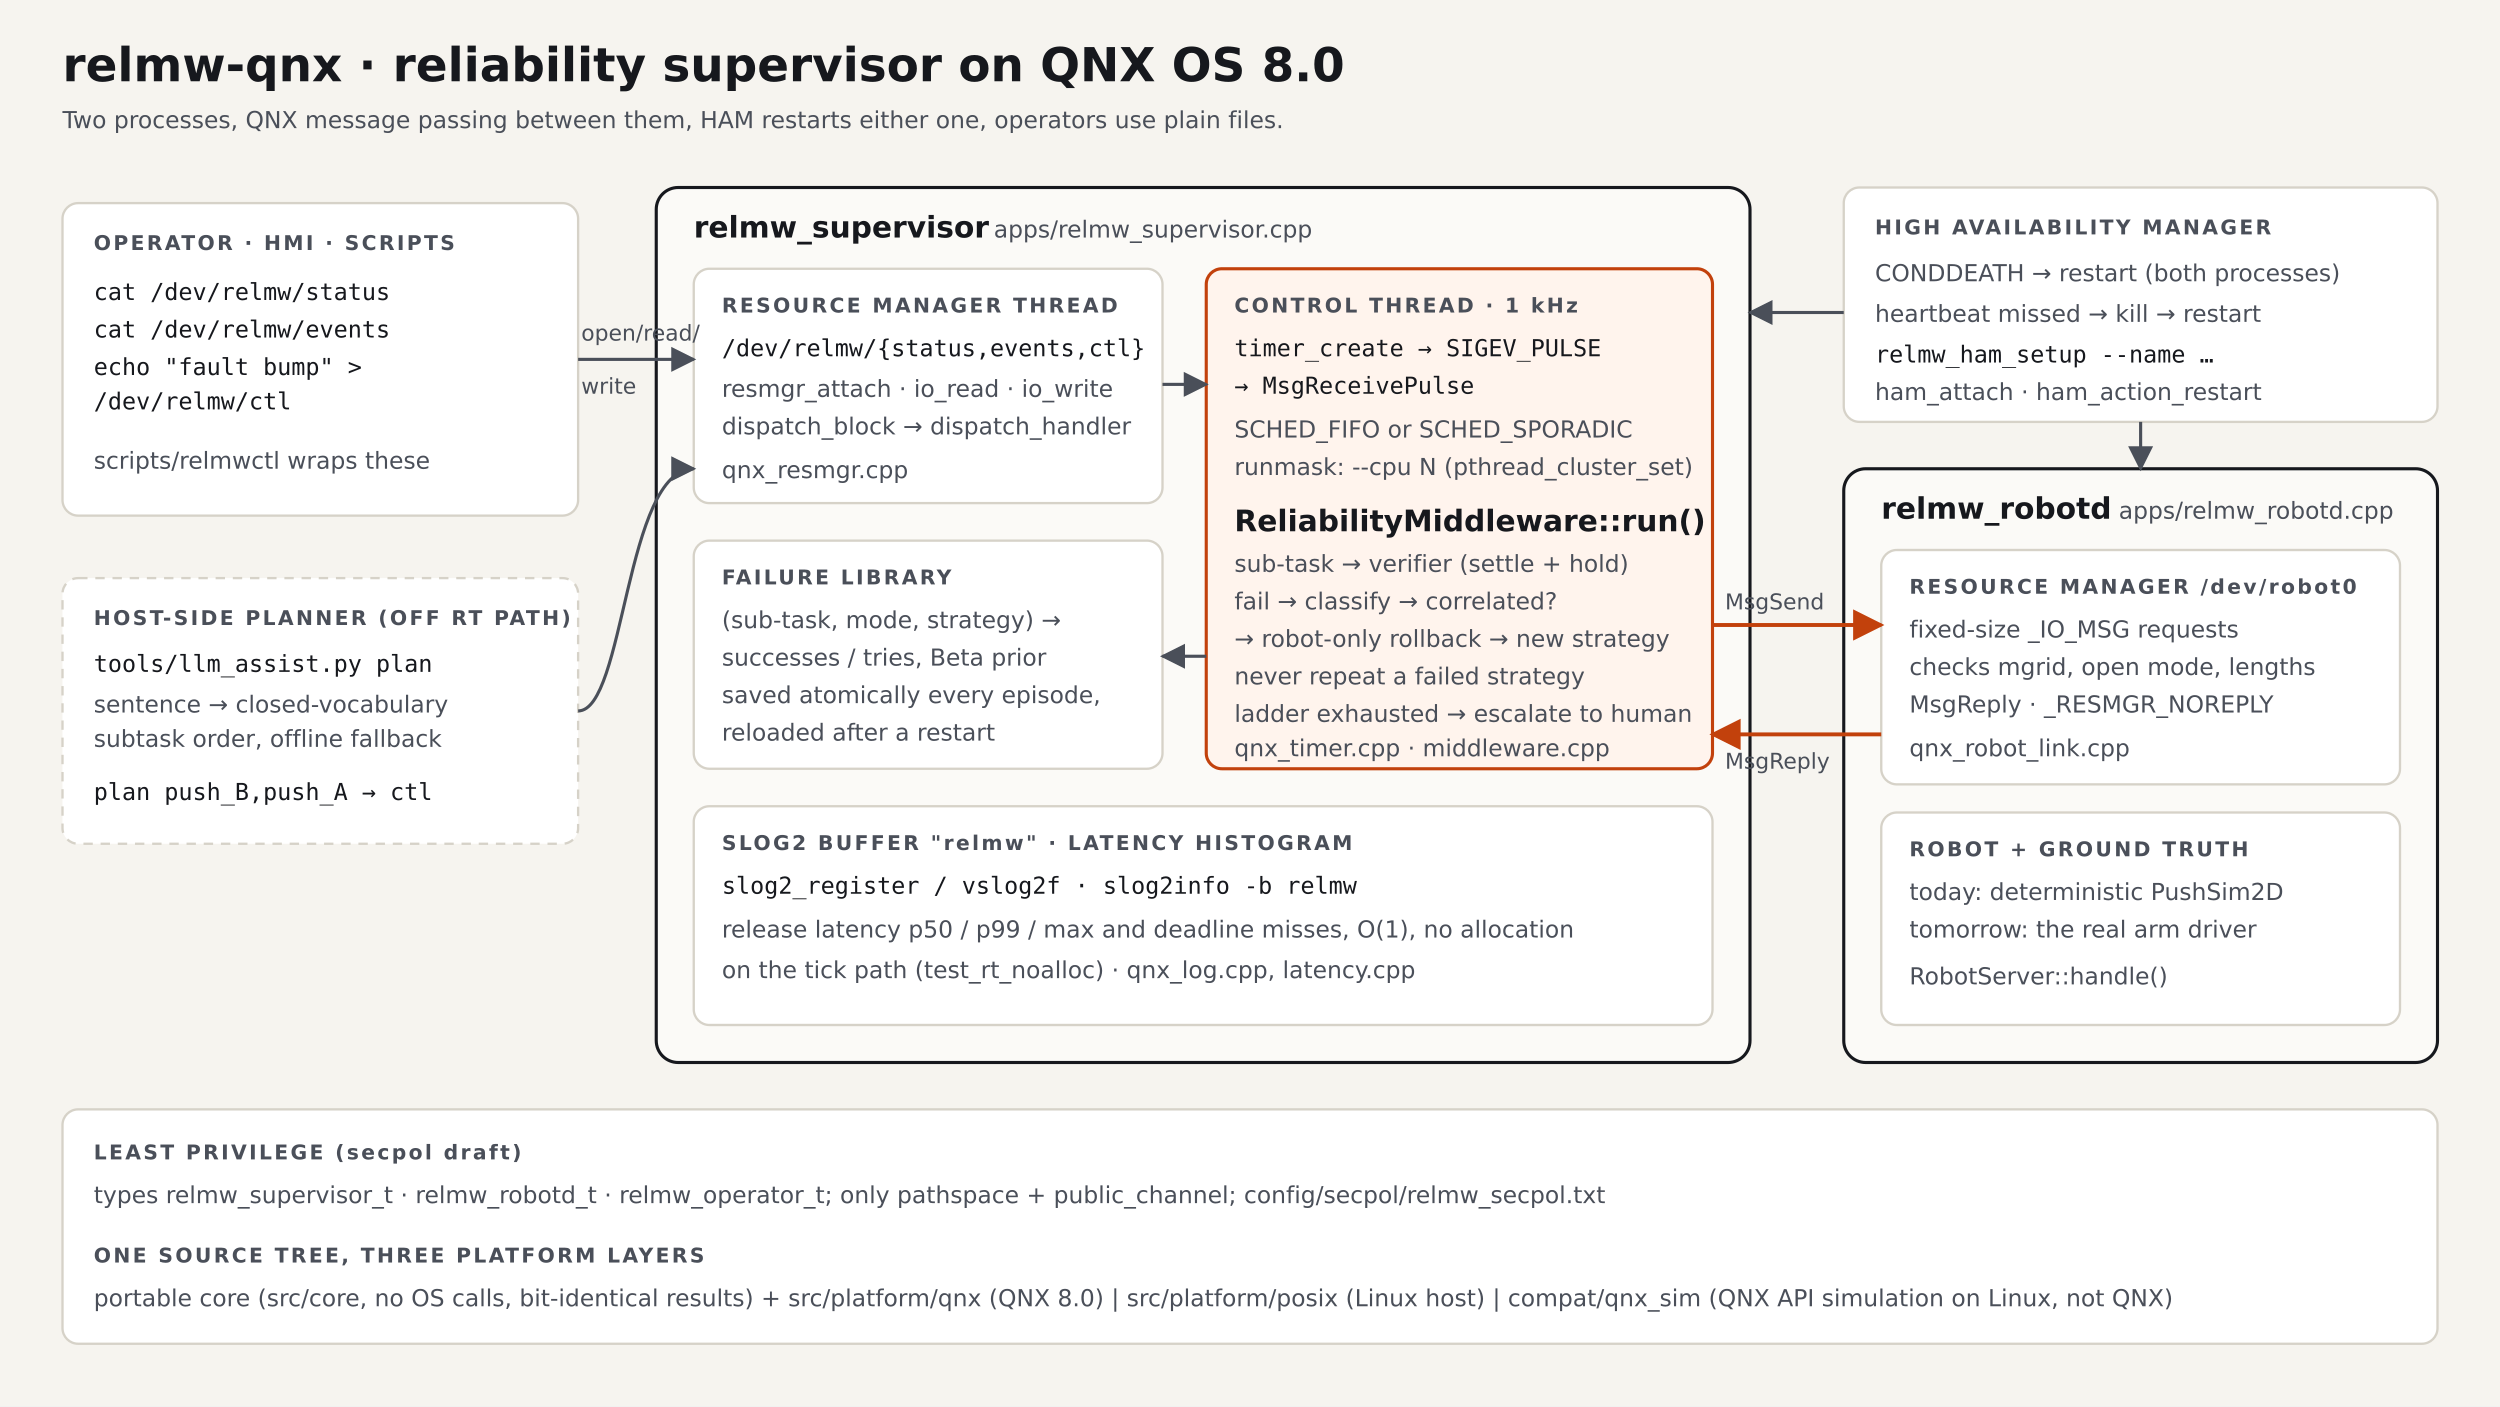
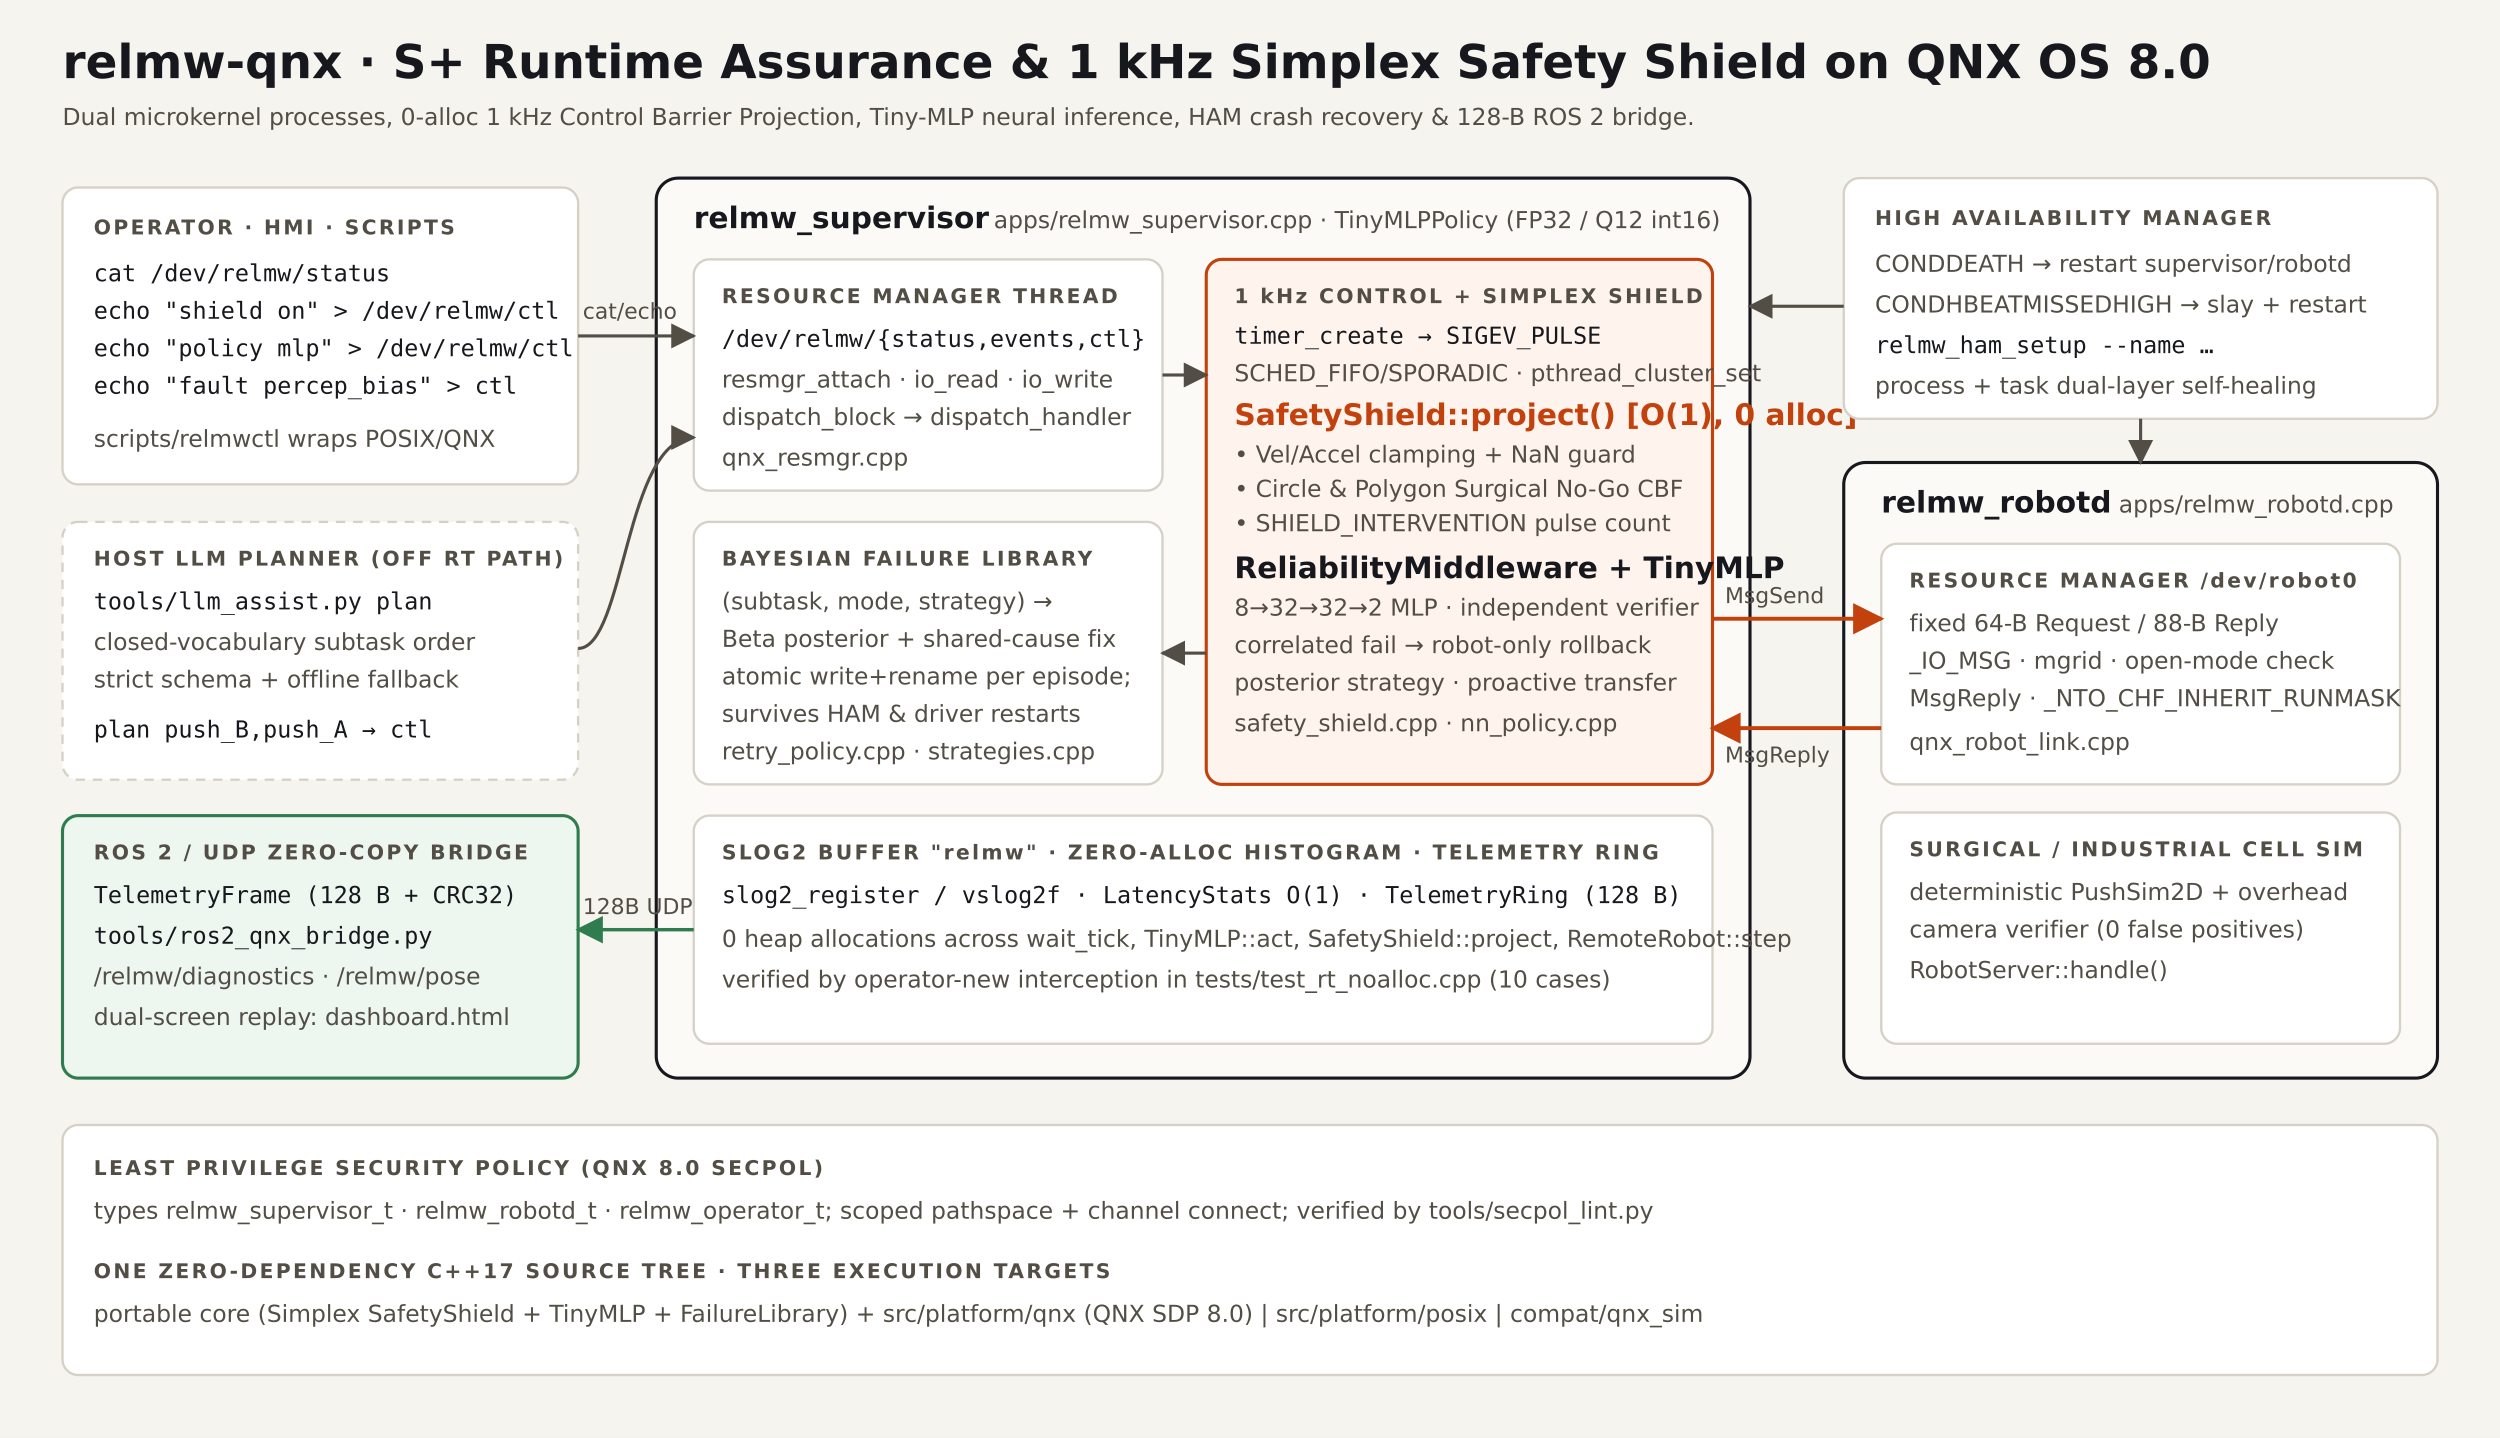
- <svg xmlns="http://www.w3.org/2000/svg" width="1600" height="900" viewBox="0 0 1600 900" font-family="DejaVu Sans, Helvetica, Arial, sans-serif" font-size="17" fill="#16181D">
+ <svg xmlns="http://www.w3.org/2000/svg" width="1600" height="920" viewBox="0 0 1600 920" font-family="DejaVu Sans, Helvetica, Arial, sans-serif" font-size="17" fill="#16181D">
  <defs>
    <marker id="a" viewBox="0 0 10 10" refX="9" refY="5" markerWidth="8" markerHeight="8" orient="auto-start-reverse">
-       <path d="M0,0 L10,5 L0,10 z" fill="#4A4F59" />
+       <path d="M0,0 L10,5 L0,10 z" fill="#524E46" />
    </marker>
    <marker id="o" viewBox="0 0 10 10" refX="9" refY="5" markerWidth="8" markerHeight="8" orient="auto-start-reverse">
      <path d="M0,0 L10,5 L0,10 z" fill="#C2410C" />
    </marker>
+     <marker id="g" viewBox="0 0 10 10" refX="9" refY="5" markerWidth="8" markerHeight="8" orient="auto-start-reverse">
+       <path d="M0,0 L10,5 L0,10 z" fill="#2F7D4F" />
+     </marker>
    <style>
-       .t{font-weight:700;font-size:19px}.s{font-size:15px;fill:#4A4F59}.m{font-family:"DejaVu Sans Mono",Menlo,monospace;font-size:15px}
-       .k{font-size:13px;letter-spacing:1.5px;fill:#4A4F59;font-weight:700}.box{fill:#fff;stroke:#D6D2C8;stroke-width:1.5}
+       .t{font-weight:700;font-size:19px}.s{font-size:15px;fill:#524E46}.m{font-family:"DejaVu Sans Mono",Menlo,monospace;font-size:15px}
+       .k{font-size:13px;letter-spacing:1.5px;fill:#524E46;font-weight:700}.box{fill:#FFFFFF;stroke:#D6D1C6;stroke-width:1.5}
      .proc{fill:#FBFAF7;stroke:#16181D;stroke-width:2}.hot{fill:#FFF4ED;stroke:#C2410C;stroke-width:2}
-       .ln{stroke:#4A4F59;stroke-width:2;fill:none}.lo{stroke:#C2410C;stroke-width:2.5;fill:none}.lab{font-size:14px;fill:#4A4F59}
+       .safe{fill:#EEF6F0;stroke:#2F7D4F;stroke-width:2}
+       .ln{stroke:#524E46;stroke-width:2;fill:none}.lo{stroke:#C2410C;stroke-width:2.5;fill:none}.lg{stroke:#2F7D4F;stroke-width:2.2;fill:none}.lab{font-size:14px;fill:#524E46}
    </style>
  </defs>
-   <rect width="1600" height="900" fill="#F6F4EF" />
-   <text x="40" y="52" font-size="30" font-weight="700">relmw-qnx · reliability supervisor on QNX OS 8.0</text>
-   <text x="40" y="82" class="s">Two processes, QNX message passing between them, HAM restarts either one, operators use plain files.</text>
-   <rect x="40" y="130" width="330" height="200" rx="10" class="box" />
-   <text x="60" y="160" class="k">OPERATOR · HMI · SCRIPTS</text>
-   <text x="60" y="192" class="m">cat /dev/relmw/status</text>
-   <text x="60" y="216" class="m">cat /dev/relmw/events</text>
-   <text x="60" y="240" class="m">echo "fault bump" &gt;</text>
-   <text x="60" y="262" class="m">     /dev/relmw/ctl</text>
-   <text x="60" y="300" class="s">scripts/relmwctl wraps these</text>
-   <rect x="40" y="370" width="330" height="170" rx="10" class="box" stroke-dasharray="6 5" />
-   <text x="60" y="400" class="k">HOST-SIDE PLANNER (OFF RT PATH)</text>
-   <text x="60" y="430" class="m">tools/llm_assist.py plan</text>
-   <text x="60" y="456" class="s">sentence → closed-vocabulary</text>
-   <text x="60" y="478" class="s">subtask order, offline fallback</text>
-   <text x="60" y="512" class="m">plan push_B,push_A → ctl</text>
-   <rect x="420" y="120" width="700" height="560" rx="14" class="proc" />
-   <text x="444" y="152" class="t">relmw_supervisor</text>
-   <text x="636" y="152" class="s">apps/relmw_supervisor.cpp</text>
-   <rect x="444" y="172" width="300" height="150" rx="10" class="box" />
-   <text x="462" y="200" class="k">RESOURCE MANAGER THREAD</text>
-   <text x="462" y="228" class="m">/dev/relmw/{status,events,ctl}</text>
-   <text x="462" y="254" class="s">resmgr_attach · io_read · io_write</text>
-   <text x="462" y="278" class="s">dispatch_block → dispatch_handler</text>
-   <text x="462" y="306" class="s">qnx_resmgr.cpp</text>
-   <rect x="772" y="172" width="324" height="320" rx="10" class="hot" />
-   <text x="790" y="200" class="k">CONTROL THREAD · 1 kHz</text>
-   <text x="790" y="228" class="m">timer_create → SIGEV_PULSE</text>
-   <text x="790" y="252" class="m">→ MsgReceivePulse</text>
-   <text x="790" y="280" class="s">SCHED_FIFO or SCHED_SPORADIC</text>
-   <text x="790" y="304" class="s">runmask: --cpu N (pthread_cluster_set)</text>
-   <text x="790" y="340" class="t" font-size="17">ReliabilityMiddleware::run()</text>
-   <text x="790" y="366" class="s">sub-task → verifier (settle + hold)</text>
-   <text x="790" y="390" class="s">fail → classify → correlated?</text>
-   <text x="790" y="414" class="s">→ robot-only rollback → new strategy</text>
-   <text x="790" y="438" class="s">never repeat a failed strategy</text>
-   <text x="790" y="462" class="s">ladder exhausted → escalate to human</text>
-   <text x="790" y="484" class="s">qnx_timer.cpp · middleware.cpp</text>
-   <rect x="444" y="346" width="300" height="146" rx="10" class="box" />
-   <text x="462" y="374" class="k">FAILURE LIBRARY</text>
-   <text x="462" y="402" class="s">(sub-task, mode, strategy) →</text>
-   <text x="462" y="426" class="s">successes / tries, Beta prior</text>
-   <text x="462" y="450" class="s">saved atomically every episode,</text>
-   <text x="462" y="474" class="s">reloaded after a restart</text>
-   <rect x="444" y="516" width="652" height="140" rx="10" class="box" />
-   <text x="462" y="544" class="k">SLOG2 BUFFER "relmw" · LATENCY HISTOGRAM</text>
-   <text x="462" y="572" class="m">slog2_register / vslog2f   ·   slog2info -b relmw</text>
-   <text x="462" y="600" class="s">release latency p50 / p99 / max and deadline misses, O(1), no allocation</text>
-   <text x="462" y="626" class="s">on the tick path (test_rt_noalloc)  ·  qnx_log.cpp, latency.cpp</text>
-   <rect x="1180" y="300" width="380" height="380" rx="14" class="proc" />
-   <text x="1204" y="332" class="t">relmw_robotd</text>
-   <text x="1356" y="332" class="s">apps/relmw_robotd.cpp</text>
-   <rect x="1204" y="352" width="332" height="150" rx="10" class="box" />
-   <text x="1222" y="380" class="k">RESOURCE MANAGER /dev/robot0</text>
-   <text x="1222" y="408" class="s">fixed-size _IO_MSG requests</text>
-   <text x="1222" y="432" class="s">checks mgrid, open mode, lengths</text>
-   <text x="1222" y="456" class="s">MsgReply · _RESMGR_NOREPLY</text>
-   <text x="1222" y="484" class="s">qnx_robot_link.cpp</text>
-   <rect x="1204" y="520" width="332" height="136" rx="10" class="box" />
-   <text x="1222" y="548" class="k">ROBOT + GROUND TRUTH</text>
-   <text x="1222" y="576" class="s">today: deterministic PushSim2D</text>
-   <text x="1222" y="600" class="s">tomorrow: the real arm driver</text>
-   <text x="1222" y="630" class="s">RobotServer::handle()</text>
-   <rect x="1180" y="120" width="380" height="150" rx="10" class="box" stroke="#B42318" />
-   <text x="1200" y="150" class="k" fill="#B42318">HIGH AVAILABILITY MANAGER</text>
-   <text x="1200" y="180" class="s">CONDDEATH → restart (both processes)</text>
-   <text x="1200" y="206" class="s">heartbeat missed → kill → restart</text>
-   <text x="1200" y="232" class="m">relmw_ham_setup --name …</text>
-   <text x="1200" y="256" class="s">ham_attach · ham_action_restart</text>
-   <path class="ln" d="M370,230 L444,230" marker-end="url(#a)" />
-   <text x="372" y="218" class="lab">open/read/</text>
-   <text x="372" y="252" class="lab">write</text>
-   <path class="ln" d="M370,455 C400,455 400,300 444,300" marker-end="url(#a)" />
-   <path class="ln" d="M744,246 L772,246" marker-end="url(#a)" />
-   <path class="ln" d="M772,420 L744,420" marker-end="url(#a)" />
-   <path class="lo" d="M1096,400 L1204,400" marker-end="url(#o)" />
-   <path class="lo" d="M1204,470 L1096,470" marker-end="url(#o)" />
-   <text x="1104" y="390" class="lab" fill="#C2410C">MsgSend</text>
-   <text x="1104" y="492" class="lab" fill="#C2410C">MsgReply</text>
-   <path class="ln" d="M1370,270 L1370,300" marker-end="url(#a)" stroke="#B42318" />
-   <path class="ln" d="M1180,200 L1120,200" marker-end="url(#a)" stroke="#B42318" />
-   <rect x="40" y="710" width="1520" height="150" rx="10" class="box" />
-   <text x="60" y="742" class="k">LEAST PRIVILEGE (secpol draft)</text>
-   <text x="60" y="770" class="s">types relmw_supervisor_t · relmw_robotd_t · relmw_operator_t; only pathspace + public_channel; config/secpol/relmw_secpol.txt</text>
-   <text x="60" y="808" class="k">ONE SOURCE TREE, THREE PLATFORM LAYERS</text>
-   <text x="60" y="836" class="s">portable core (src/core, no OS calls, bit-identical results)  +  src/platform/qnx (QNX 8.0)  |  src/platform/posix (Linux host)  |  compat/qnx_sim (QNX API simulation on Linux, not QNX)</text>
+   <rect width="1600" height="920" fill="#F6F4EF" />
+   <text x="40" y="50" font-size="30" font-weight="700">relmw-qnx · S+ Runtime Assurance &amp; 1 kHz Simplex Safety Shield on QNX OS 8.0</text>
+   <text x="40" y="80" class="s">Dual microkernel processes, 0-alloc 1 kHz Control Barrier Projection, Tiny-MLP neural inference, HAM crash recovery &amp; 128-B ROS 2 bridge.</text>
+   <rect x="40" y="120" width="330" height="190" rx="10" class="box" />
+   <text x="60" y="150" class="k">OPERATOR · HMI · SCRIPTS</text>
+   <text x="60" y="180" class="m">cat /dev/relmw/status</text>
+   <text x="60" y="204" class="m">echo "shield on" &gt; /dev/relmw/ctl</text>
+   <text x="60" y="228" class="m">echo "policy mlp" &gt; /dev/relmw/ctl</text>
+   <text x="60" y="252" class="m">echo "fault percep_bias" &gt; ctl</text>
+   <text x="60" y="286" class="s">scripts/relmwctl wraps POSIX/QNX</text>
+   <rect x="40" y="334" width="330" height="165" rx="10" class="box" stroke-dasharray="6 5" />
+   <text x="60" y="362" class="k">HOST LLM PLANNER (OFF RT PATH)</text>
+   <text x="60" y="390" class="m">tools/llm_assist.py plan</text>
+   <text x="60" y="416" class="s">closed-vocabulary subtask order</text>
+   <text x="60" y="440" class="s">strict schema + offline fallback</text>
+   <text x="60" y="472" class="m">plan push_B,push_A → ctl</text>
+   <rect x="40" y="522" width="330" height="168" rx="10" class="safe" />
+   <text x="60" y="550" class="k" fill="#2F7D4F">ROS 2 / UDP ZERO-COPY BRIDGE</text>
+   <text x="60" y="578" class="m">TelemetryFrame (128 B + CRC32)</text>
+   <text x="60" y="604" class="m">tools/ros2_qnx_bridge.py</text>
+   <text x="60" y="630" class="s">/relmw/diagnostics · /relmw/pose</text>
+   <text x="60" y="656" class="s">dual-screen replay: dashboard.html</text>
+   <rect x="420" y="114" width="700" height="576" rx="14" class="proc" />
+   <text x="444" y="146" class="t">relmw_supervisor</text>
+   <text x="636" y="146" class="s">apps/relmw_supervisor.cpp · TinyMLPPolicy (FP32 / Q12 int16)</text>
+   <rect x="444" y="166" width="300" height="148" rx="10" class="box" />
+   <text x="462" y="194" class="k">RESOURCE MANAGER THREAD</text>
+   <text x="462" y="222" class="m">/dev/relmw/{status,events,ctl}</text>
+   <text x="462" y="248" class="s">resmgr_attach · io_read · io_write</text>
+   <text x="462" y="272" class="s">dispatch_block → dispatch_handler</text>
+   <text x="462" y="298" class="s">qnx_resmgr.cpp</text>
+   <rect x="772" y="166" width="324" height="336" rx="10" class="hot" />
+   <text x="790" y="194" class="k" fill="#C2410C">1 kHz CONTROL + SIMPLEX SHIELD</text>
+   <text x="790" y="220" class="m">timer_create → SIGEV_PULSE</text>
+   <text x="790" y="244" class="s">SCHED_FIFO/SPORADIC · pthread_cluster_set</text>
+   <text x="790" y="272" class="t" font-size="16" fill="#C2410C">SafetyShield::project() [O(1), 0 alloc]</text>
+   <text x="790" y="296" class="s">• Vel/Accel clamping + NaN guard</text>
+   <text x="790" y="318" class="s">• Circle &amp; Polygon Surgical No-Go CBF</text>
+   <text x="790" y="340" class="s">• SHIELD_INTERVENTION pulse count</text>
+   <text x="790" y="370" class="t" font-size="16">ReliabilityMiddleware + TinyMLP</text>
+   <text x="790" y="394" class="s">8→32→32→2 MLP · independent verifier</text>
+   <text x="790" y="418" class="s">correlated fail → robot-only rollback</text>
+   <text x="790" y="442" class="s">posterior strategy · proactive transfer</text>
+   <text x="790" y="468" class="s">safety_shield.cpp · nn_policy.cpp</text>
+   <rect x="444" y="334" width="300" height="168" rx="10" class="box" />
+   <text x="462" y="362" class="k">BAYESIAN FAILURE LIBRARY</text>
+   <text x="462" y="390" class="s">(subtask, mode, strategy) →</text>
+   <text x="462" y="414" class="s">Beta posterior + shared-cause fix</text>
+   <text x="462" y="438" class="s">atomic write+rename per episode;</text>
+   <text x="462" y="462" class="s">survives HAM &amp; driver restarts</text>
+   <text x="462" y="486" class="s">retry_policy.cpp · strategies.cpp</text>
+   <rect x="444" y="522" width="652" height="146" rx="10" class="box" />
+   <text x="462" y="550" class="k">SLOG2 BUFFER "relmw" · ZERO-ALLOC HISTOGRAM · TELEMETRY RING</text>
+   <text x="462" y="578" class="m">slog2_register / vslog2f  ·  LatencyStats O(1)  ·  TelemetryRing (128 B)</text>
+   <text x="462" y="606" class="s">0 heap allocations across wait_tick, TinyMLP::act, SafetyShield::project, RemoteRobot::step</text>
+   <text x="462" y="632" class="s">verified by operator-new interception in tests/test_rt_noalloc.cpp (10 cases)</text>
+   <rect x="1180" y="296" width="380" height="394" rx="14" class="proc" />
+   <text x="1204" y="328" class="t">relmw_robotd</text>
+   <text x="1356" y="328" class="s">apps/relmw_robotd.cpp</text>
+   <rect x="1204" y="348" width="332" height="154" rx="10" class="box" />
+   <text x="1222" y="376" class="k">RESOURCE MANAGER /dev/robot0</text>
+   <text x="1222" y="404" class="s">fixed 64-B Request / 88-B Reply</text>
+   <text x="1222" y="428" class="s">_IO_MSG · mgrid · open-mode check</text>
+   <text x="1222" y="452" class="s">MsgReply · _NTO_CHF_INHERIT_RUNMASK</text>
+   <text x="1222" y="480" class="s">qnx_robot_link.cpp</text>
+   <rect x="1204" y="520" width="332" height="148" rx="10" class="box" />
+   <text x="1222" y="548" class="k">SURGICAL / INDUSTRIAL CELL SIM</text>
+   <text x="1222" y="576" class="s">deterministic PushSim2D + overhead</text>
+   <text x="1222" y="600" class="s">camera verifier (0 false positives)</text>
+   <text x="1222" y="626" class="s">RobotServer::handle()</text>
+   <rect x="1180" y="114" width="380" height="154" rx="10" class="box" stroke="#B42318" />
+   <text x="1200" y="144" class="k" fill="#B42318">HIGH AVAILABILITY MANAGER</text>
+   <text x="1200" y="174" class="s">CONDDEATH → restart supervisor/robotd</text>
+   <text x="1200" y="200" class="s">CONDHBEATMISSEDHIGH → slay + restart</text>
+   <text x="1200" y="226" class="m">relmw_ham_setup --name …</text>
+   <text x="1200" y="252" class="s">process + task dual-layer self-healing</text>
+   <path class="ln" d="M370,215 L444,215" marker-end="url(#a)" />
+   <text x="373" y="204" class="lab">cat/echo</text>
+   <path class="ln" d="M370,415 C400,415 400,280 444,280" marker-end="url(#a)" />
+   <path class="lg" d="M444,595 L370,595" marker-end="url(#g)" />
+   <text x="373" y="585" class="lab" fill="#2F7D4F">128B UDP</text>
+   <path class="ln" d="M744,240 L772,240" marker-end="url(#a)" />
+   <path class="ln" d="M772,418 L744,418" marker-end="url(#a)" />
+   <path class="lo" d="M1096,396 L1204,396" marker-end="url(#o)" />
+   <path class="lo" d="M1204,466 L1096,466" marker-end="url(#o)" />
+   <text x="1104" y="386" class="lab" fill="#C2410C">MsgSend</text>
+   <text x="1104" y="488" class="lab" fill="#C2410C">MsgReply</text>
+   <path class="ln" d="M1370,268 L1370,296" marker-end="url(#a)" stroke="#B42318" />
+   <path class="ln" d="M1180,196 L1120,196" marker-end="url(#a)" stroke="#B42318" />
+   <rect x="40" y="720" width="1520" height="160" rx="10" class="box" />
+   <text x="60" y="752" class="k">LEAST PRIVILEGE SECURITY POLICY (QNX 8.0 SECPOL)</text>
+   <text x="60" y="780" class="s">types relmw_supervisor_t · relmw_robotd_t · relmw_operator_t; scoped pathspace + channel connect; verified by tools/secpol_lint.py</text>
+   <text x="60" y="818" class="k">ONE ZERO-DEPENDENCY C++17 SOURCE TREE · THREE EXECUTION TARGETS</text>
+   <text x="60" y="846" class="s">portable core (Simplex SafetyShield + TinyMLP + FailureLibrary)  +  src/platform/qnx (QNX SDP 8.0)  |  src/platform/posix  |  compat/qnx_sim</text>
</svg>
